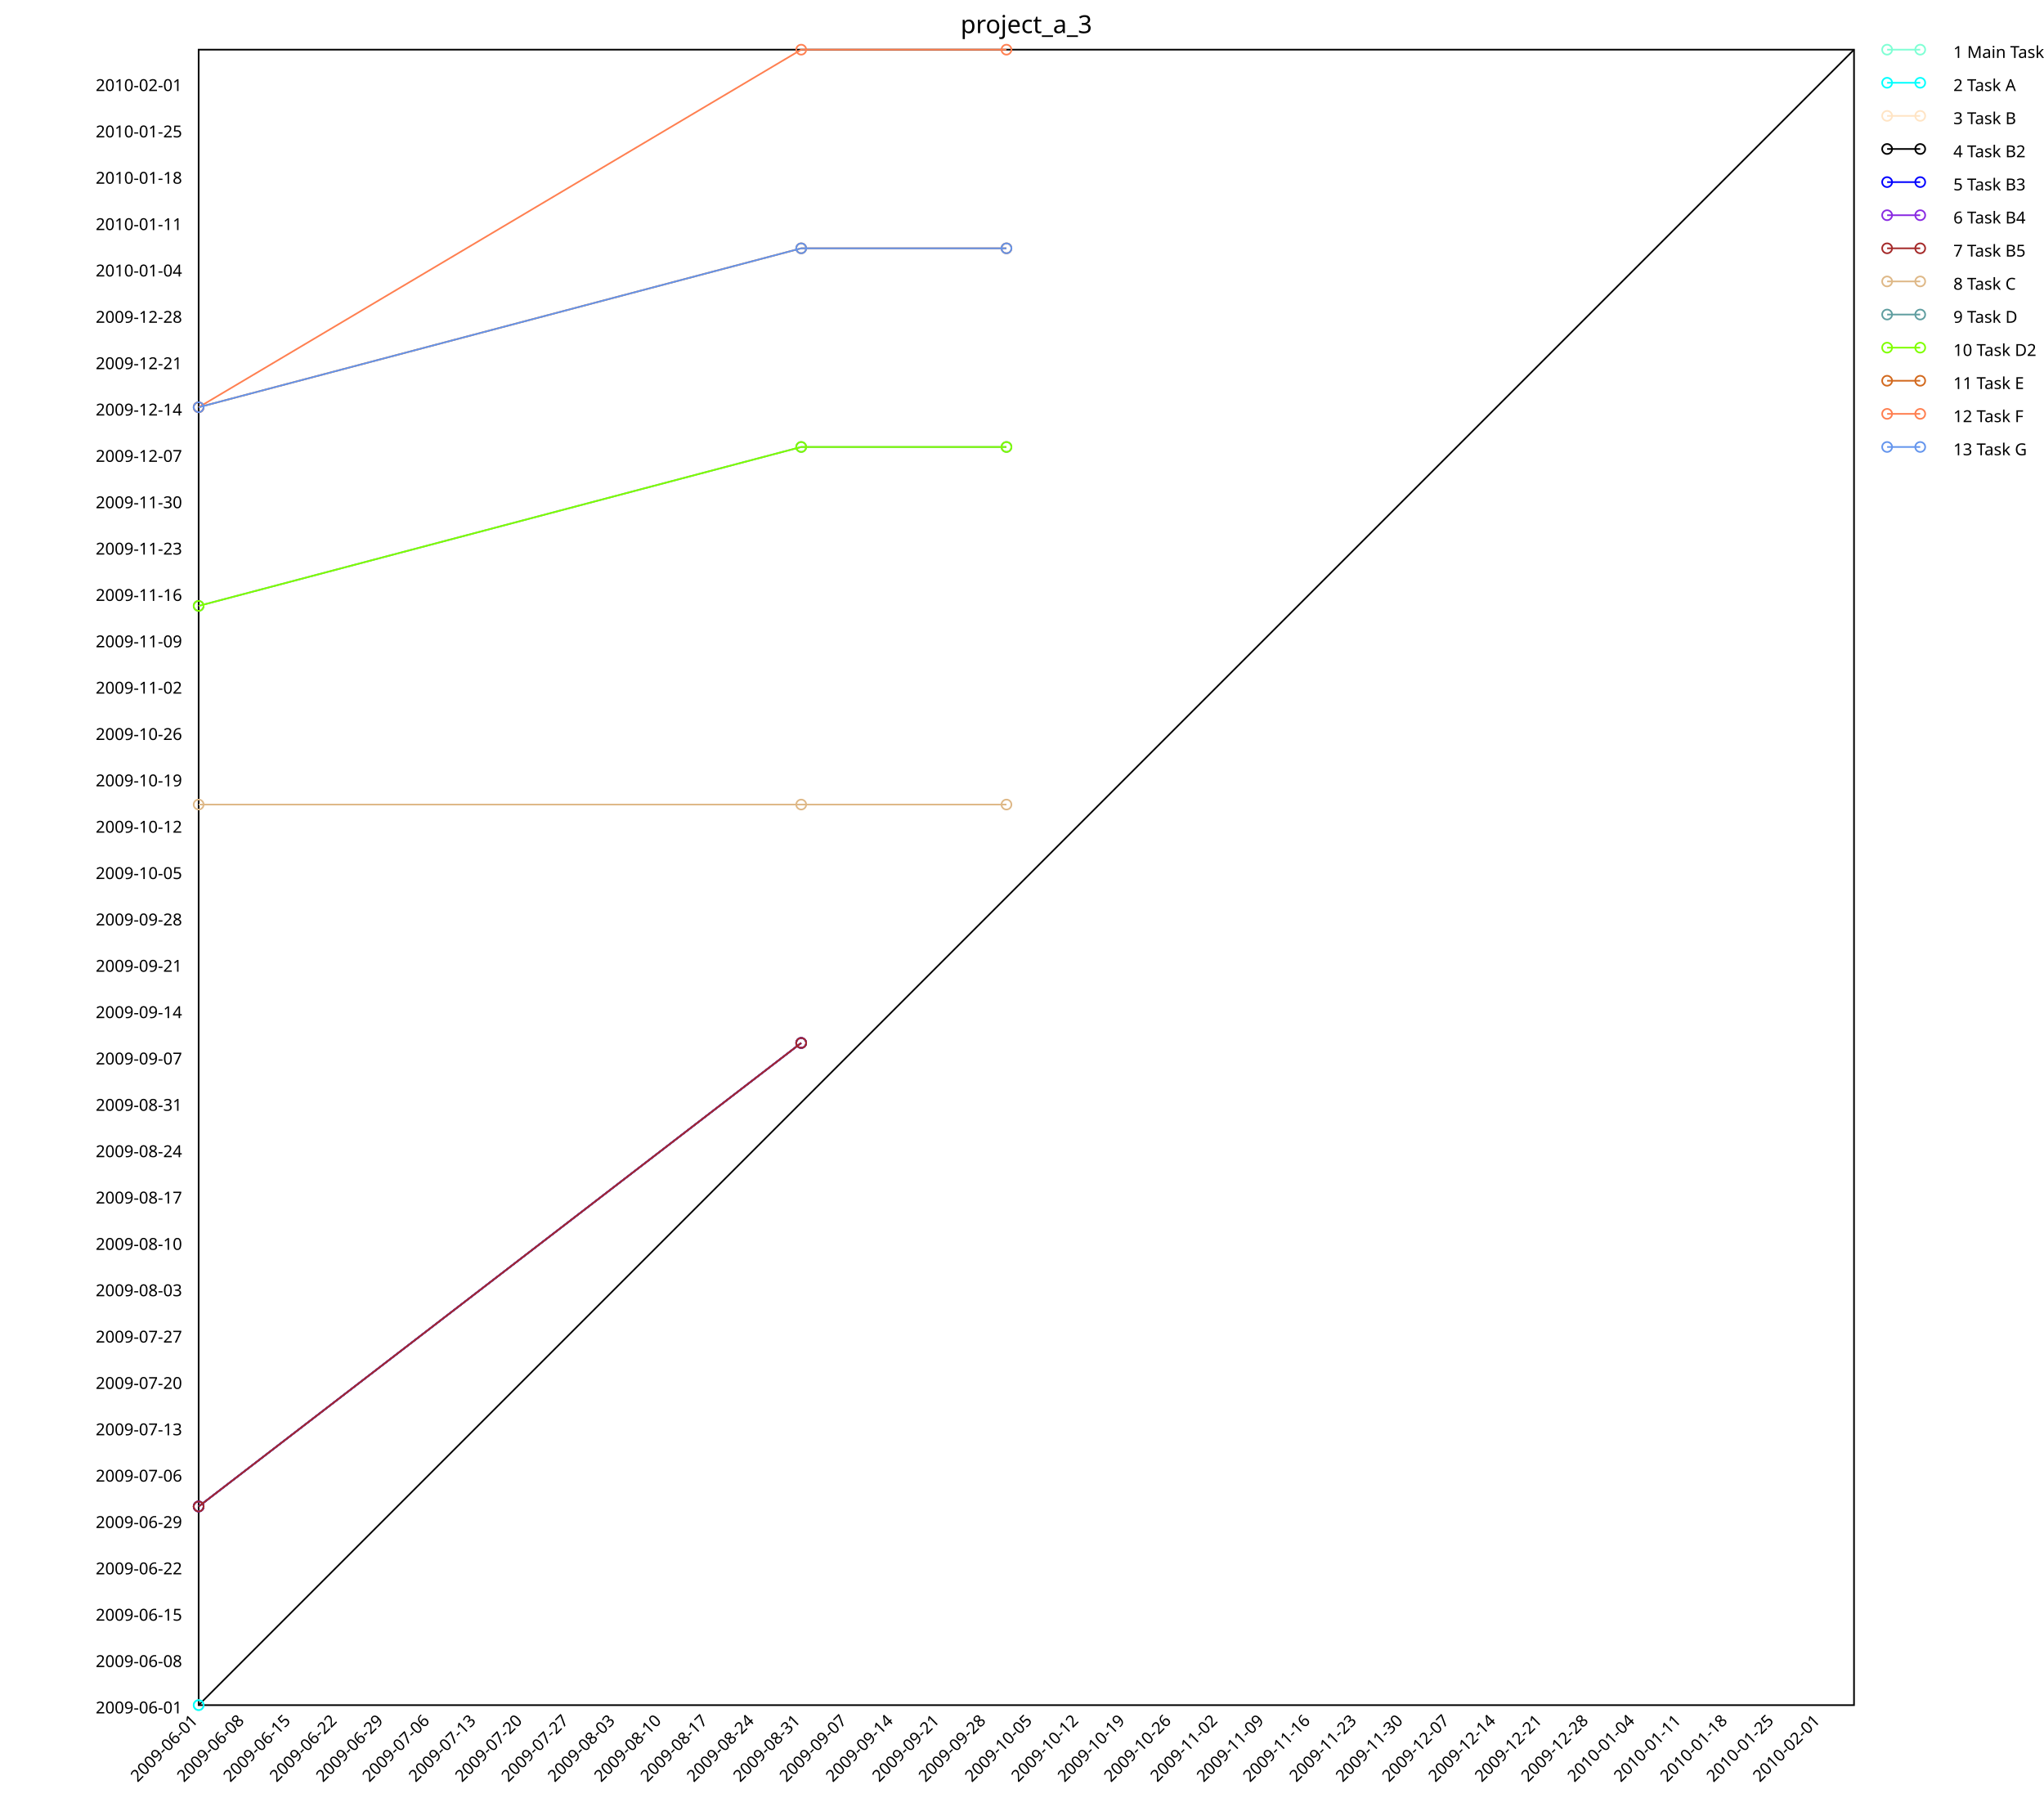
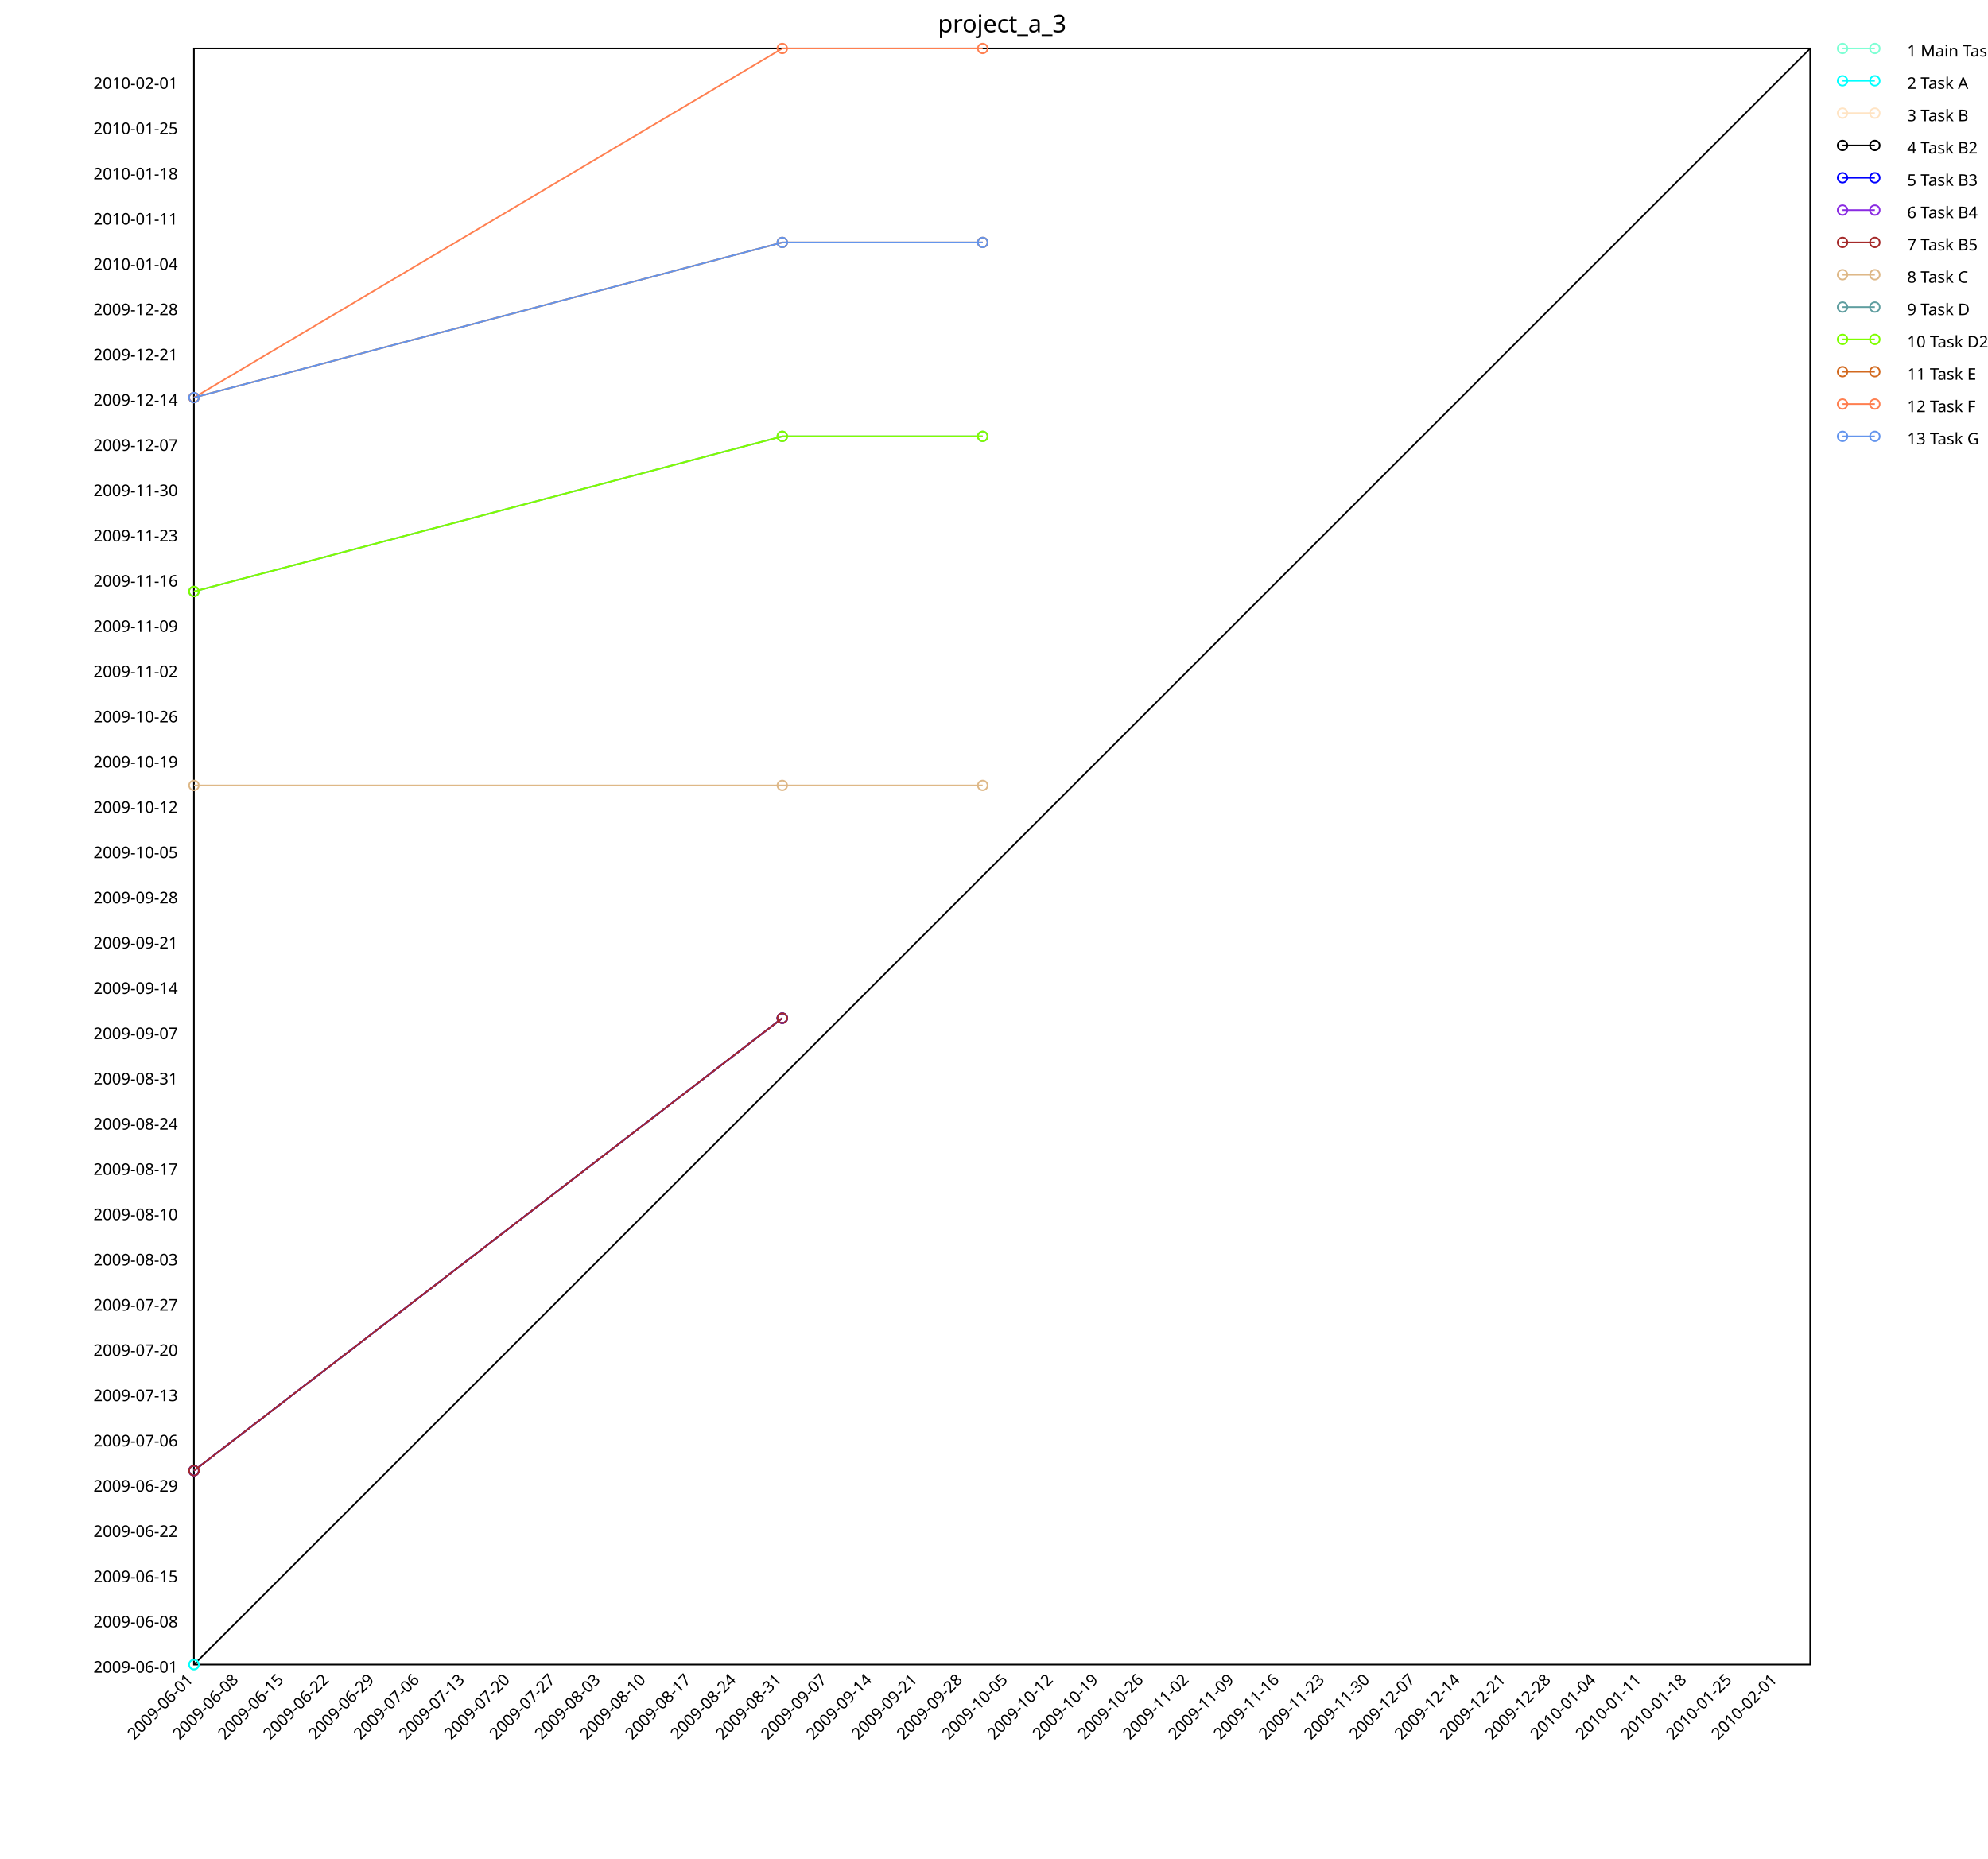
- <svg xmlns="http://www.w3.org/2000/svg" width="100%" height="100%" version="1.1">
+ <svg xmlns="http://www.w3.org/2000/svg" width="1230" height="1150" version="1.1">
  <text x="620" y="20" fill="black" text-anchor="middle" font-family="Courrier" font-size="15">project_a_3</text>
  <rect width="1000" x="120" y="30" fill="none" height="1000" stroke="black" stroke-width="1" />
  <line stroke="black" y1="1030" stroke-width="1" y2="30" x1="120" x2="1120" />
  <line stroke="aquamarine" id="legendline.mainTask" r="3" y1="30" stroke-width="1" y2="30" x1="1140" x2="1160" />
  <circle fill="none" cx="1140" cy="30" stroke="aquamarine" r="3" stroke-width="1" />
  <circle fill="none" cx="1160" cy="30" stroke="aquamarine" r="3" stroke-width="1" />
  <text x="1180" y="35" fill="black" id="legendtext.mainTask" font-family="Courrier" font-size="10">1 Main Task</text>
  <circle fill="none" cx="120" cy="1030" stroke="aquamarine" r="3" stroke-width="1" />
  <polyline fill="none" points=" 120,1030 " stroke="aquamarine" id="polyline.mainTask" stroke-width="1" />
  <line stroke="aqua" id="legendline.mainTask.mainTask.a" r="3" y1="50" stroke-width="1" y2="50" x1="1140" x2="1160" />
  <circle fill="none" cx="1140" cy="50" stroke="aqua" r="3" stroke-width="1" />
  <circle fill="none" cx="1160" cy="50" stroke="aqua" r="3" stroke-width="1" />
  <text x="1180" y="55" fill="black" id="legendtext.mainTask.mainTask.a" font-family="Courrier" font-size="10">2 Task A</text>
  <circle fill="none" cx="120" cy="1030" stroke="aqua" r="3" stroke-width="1" />
  <polyline fill="none" points=" 120,1030 " stroke="aqua" id="polyline.mainTask.mainTask.a" stroke-width="1" />
  <line stroke="bisque" id="legendline.mainTask.mainTask.b" r="3" y1="70" stroke-width="1" y2="70" x1="1140" x2="1160" />
  <circle fill="none" cx="1140" cy="70" stroke="bisque" r="3" stroke-width="1" />
  <circle fill="none" cx="1160" cy="70" stroke="bisque" r="3" stroke-width="1" />
  <text x="1180" y="75" fill="black" id="legendtext.mainTask.mainTask.b" font-family="Courrier" font-size="10">3 Task B</text>
  <circle fill="none" cx="120" cy="910" stroke="bisque" r="3" stroke-width="1" />
  <circle fill="none" cx="484" cy="630" stroke="bisque" r="3" stroke-width="1" />
  <polyline fill="none" points=" 120,910  484,630 " stroke="bisque" id="polyline.mainTask.mainTask.b" stroke-width="1" />
  <line stroke="black" id="legendline.mainTask.mainTask.b2" r="3" y1="90" stroke-width="1" y2="90" x1="1140" x2="1160" />
  <circle fill="none" cx="1140" cy="90" stroke="black" r="3" stroke-width="1" />
  <circle fill="none" cx="1160" cy="90" stroke="black" r="3" stroke-width="1" />
  <text x="1180" y="95" fill="black" id="legendtext.mainTask.mainTask.b2" font-family="Courrier" font-size="10">4 Task B2</text>
  <circle fill="none" cx="120" cy="910" stroke="black" r="3" stroke-width="1" />
  <circle fill="none" cx="484" cy="630" stroke="black" r="3" stroke-width="1" />
  <polyline fill="none" points=" 120,910  484,630 " stroke="black" id="polyline.mainTask.mainTask.b2" stroke-width="1" />
  <line stroke="blue" id="legendline.mainTask.mainTask.b3" r="3" y1="110" stroke-width="1" y2="110" x1="1140" x2="1160" />
  <circle fill="none" cx="1140" cy="110" stroke="blue" r="3" stroke-width="1" />
  <circle fill="none" cx="1160" cy="110" stroke="blue" r="3" stroke-width="1" />
  <text x="1180" y="115" fill="black" id="legendtext.mainTask.mainTask.b3" font-family="Courrier" font-size="10">5 Task B3</text>
  <circle fill="none" cx="120" cy="910" stroke="blue" r="3" stroke-width="1" />
  <circle fill="none" cx="484" cy="630" stroke="blue" r="3" stroke-width="1" />
  <polyline fill="none" points=" 120,910  484,630 " stroke="blue" id="polyline.mainTask.mainTask.b3" stroke-width="1" />
  <line stroke="blueviolet" id="legendline.mainTask.mainTask.b4" r="3" y1="130" stroke-width="1" y2="130" x1="1140" x2="1160" />
  <circle fill="none" cx="1140" cy="130" stroke="blueviolet" r="3" stroke-width="1" />
  <circle fill="none" cx="1160" cy="130" stroke="blueviolet" r="3" stroke-width="1" />
  <text x="1180" y="135" fill="black" id="legendtext.mainTask.mainTask.b4" font-family="Courrier" font-size="10">6 Task B4</text>
  <circle fill="none" cx="120" cy="910" stroke="blueviolet" r="3" stroke-width="1" />
  <circle fill="none" cx="484" cy="630" stroke="blueviolet" r="3" stroke-width="1" />
  <polyline fill="none" points=" 120,910  484,630 " stroke="blueviolet" id="polyline.mainTask.mainTask.b4" stroke-width="1" />
  <line stroke="brown" id="legendline.mainTask.mainTask.b5" r="3" y1="150" stroke-width="1" y2="150" x1="1140" x2="1160" />
  <circle fill="none" cx="1140" cy="150" stroke="brown" r="3" stroke-width="1" />
  <circle fill="none" cx="1160" cy="150" stroke="brown" r="3" stroke-width="1" />
  <text x="1180" y="155" fill="black" id="legendtext.mainTask.mainTask.b5" font-family="Courrier" font-size="10">7 Task B5</text>
  <circle fill="none" cx="120" cy="910" stroke="brown" r="3" stroke-width="1" />
  <circle fill="none" cx="484" cy="630" stroke="brown" r="3" stroke-width="1" />
  <polyline fill="none" points=" 120,910  484,630 " stroke="brown" id="polyline.mainTask.mainTask.b5" stroke-width="1" />
  <line stroke="burlywood" id="legendline.mainTask.mainTask.c" r="3" y1="170" stroke-width="1" y2="170" x1="1140" x2="1160" />
  <circle fill="none" cx="1140" cy="170" stroke="burlywood" r="3" stroke-width="1" />
  <circle fill="none" cx="1160" cy="170" stroke="burlywood" r="3" stroke-width="1" />
  <text x="1180" y="175" fill="black" id="legendtext.mainTask.mainTask.c" font-family="Courrier" font-size="10">8 Task C</text>
  <circle fill="none" cx="120" cy="486" stroke="burlywood" r="3" stroke-width="1" />
  <circle fill="none" cx="484" cy="486" stroke="burlywood" r="3" stroke-width="1" />
  <circle fill="none" cx="608" cy="486" stroke="burlywood" r="3" stroke-width="1" />
  <polyline fill="none" points=" 120,486  484,486  608,486 " stroke="burlywood" id="polyline.mainTask.mainTask.c" stroke-width="1" />
  <line stroke="cadetblue" id="legendline.mainTask.mainTask.d" r="3" y1="190" stroke-width="1" y2="190" x1="1140" x2="1160" />
  <circle fill="none" cx="1140" cy="190" stroke="cadetblue" r="3" stroke-width="1" />
  <circle fill="none" cx="1160" cy="190" stroke="cadetblue" r="3" stroke-width="1" />
  <text x="1180" y="195" fill="black" id="legendtext.mainTask.mainTask.d" font-family="Courrier" font-size="10">9 Task D</text>
  <circle fill="none" cx="120" cy="366" stroke="cadetblue" r="3" stroke-width="1" />
  <circle fill="none" cx="484" cy="270" stroke="cadetblue" r="3" stroke-width="1" />
  <circle fill="none" cx="608" cy="270" stroke="cadetblue" r="3" stroke-width="1" />
  <polyline fill="none" points=" 120,366  484,270  608,270 " stroke="cadetblue" id="polyline.mainTask.mainTask.d" stroke-width="1" />
  <line stroke="chartreuse" id="legendline.mainTask.mainTask.d2" r="3" y1="210" stroke-width="1" y2="210" x1="1140" x2="1160" />
  <circle fill="none" cx="1140" cy="210" stroke="chartreuse" r="3" stroke-width="1" />
  <circle fill="none" cx="1160" cy="210" stroke="chartreuse" r="3" stroke-width="1" />
  <text x="1180" y="215" fill="black" id="legendtext.mainTask.mainTask.d2" font-family="Courrier" font-size="10">10 Task D2</text>
  <circle fill="none" cx="120" cy="366" stroke="chartreuse" r="3" stroke-width="1" />
  <circle fill="none" cx="484" cy="270" stroke="chartreuse" r="3" stroke-width="1" />
  <circle fill="none" cx="608" cy="270" stroke="chartreuse" r="3" stroke-width="1" />
  <polyline fill="none" points=" 120,366  484,270  608,270 " stroke="chartreuse" id="polyline.mainTask.mainTask.d2" stroke-width="1" />
  <line stroke="chocolate" id="legendline.mainTask.mainTask.e" r="3" y1="230" stroke-width="1" y2="230" x1="1140" x2="1160" />
  <circle fill="none" cx="1140" cy="230" stroke="chocolate" r="3" stroke-width="1" />
  <circle fill="none" cx="1160" cy="230" stroke="chocolate" r="3" stroke-width="1" />
  <text x="1180" y="235" fill="black" id="legendtext.mainTask.mainTask.e" font-family="Courrier" font-size="10">11 Task E</text>
  <circle fill="none" cx="120" cy="246" stroke="chocolate" r="3" stroke-width="1" />
  <circle fill="none" cx="484" cy="150" stroke="chocolate" r="3" stroke-width="1" />
  <circle fill="none" cx="608" cy="150" stroke="chocolate" r="3" stroke-width="1" />
  <polyline fill="none" points=" 120,246  484,150  608,150 " stroke="chocolate" id="polyline.mainTask.mainTask.e" stroke-width="1" />
  <line stroke="coral" id="legendline.mainTask.mainTask.f" r="3" y1="250" stroke-width="1" y2="250" x1="1140" x2="1160" />
  <circle fill="none" cx="1140" cy="250" stroke="coral" r="3" stroke-width="1" />
  <circle fill="none" cx="1160" cy="250" stroke="coral" r="3" stroke-width="1" />
  <text x="1180" y="255" fill="black" id="legendtext.mainTask.mainTask.f" font-family="Courrier" font-size="10">12 Task F</text>
  <circle fill="none" cx="120" cy="246" stroke="coral" r="3" stroke-width="1" />
  <circle fill="none" cx="484" cy="30" stroke="coral" r="3" stroke-width="1" />
  <circle fill="none" cx="608" cy="30" stroke="coral" r="3" stroke-width="1" />
  <polyline fill="none" points=" 120,246  484,30  608,30 " stroke="coral" id="polyline.mainTask.mainTask.f" stroke-width="1" />
  <line stroke="cornflowerblue" id="legendline.mainTask.mainTask.g" r="3" y1="270" stroke-width="1" y2="270" x1="1140" x2="1160" />
  <circle fill="none" cx="1140" cy="270" stroke="cornflowerblue" r="3" stroke-width="1" />
  <circle fill="none" cx="1160" cy="270" stroke="cornflowerblue" r="3" stroke-width="1" />
  <text x="1180" y="275" fill="black" id="legendtext.mainTask.mainTask.g" font-family="Courrier" font-size="10">13 Task G</text>
  <circle fill="none" cx="120" cy="246" stroke="cornflowerblue" r="3" stroke-width="1" />
  <circle fill="none" cx="484" cy="150" stroke="cornflowerblue" r="3" stroke-width="1" />
  <circle fill="none" cx="608" cy="150" stroke="cornflowerblue" r="3" stroke-width="1" />
  <polyline fill="none" points=" 120,246  484,150  608,150 " stroke="cornflowerblue" id="polyline.mainTask.mainTask.g" stroke-width="1" />
  <text x="120" y="1040" fill="black" transform="rotate(-45 120 1040)" rotate="45" text-anchor="end" font-family="Courrier" font-size="10">2009-06-01</text>
  <text x="110" y="1035" fill="black" text-anchor="end" font-family="Courrier" font-size="10">2009-06-01</text>
  <text x="148" y="1040" fill="black" transform="rotate(-45 148 1040)" rotate="45" text-anchor="end" font-family="Courrier" font-size="10">2009-06-08</text>
  <text x="110" y="1007" fill="black" text-anchor="end" font-family="Courrier" font-size="10">2009-06-08</text>
  <text x="176" y="1040" fill="black" transform="rotate(-45 176 1040)" rotate="45" text-anchor="end" font-family="Courrier" font-size="10">2009-06-15</text>
  <text x="110" y="979" fill="black" text-anchor="end" font-family="Courrier" font-size="10">2009-06-15</text>
  <text x="204" y="1040" fill="black" transform="rotate(-45 204 1040)" rotate="45" text-anchor="end" font-family="Courrier" font-size="10">2009-06-22</text>
  <text x="110" y="951" fill="black" text-anchor="end" font-family="Courrier" font-size="10">2009-06-22</text>
  <text x="232" y="1040" fill="black" transform="rotate(-45 232 1040)" rotate="45" text-anchor="end" font-family="Courrier" font-size="10">2009-06-29</text>
  <text x="110" y="923" fill="black" text-anchor="end" font-family="Courrier" font-size="10">2009-06-29</text>
  <text x="260" y="1040" fill="black" transform="rotate(-45 260 1040)" rotate="45" text-anchor="end" font-family="Courrier" font-size="10">2009-07-06</text>
  <text x="110" y="895" fill="black" text-anchor="end" font-family="Courrier" font-size="10">2009-07-06</text>
  <text x="288" y="1040" fill="black" transform="rotate(-45 288 1040)" rotate="45" text-anchor="end" font-family="Courrier" font-size="10">2009-07-13</text>
  <text x="110" y="867" fill="black" text-anchor="end" font-family="Courrier" font-size="10">2009-07-13</text>
  <text x="316" y="1040" fill="black" transform="rotate(-45 316 1040)" rotate="45" text-anchor="end" font-family="Courrier" font-size="10">2009-07-20</text>
  <text x="110" y="839" fill="black" text-anchor="end" font-family="Courrier" font-size="10">2009-07-20</text>
  <text x="344" y="1040" fill="black" transform="rotate(-45 344 1040)" rotate="45" text-anchor="end" font-family="Courrier" font-size="10">2009-07-27</text>
  <text x="110" y="811" fill="black" text-anchor="end" font-family="Courrier" font-size="10">2009-07-27</text>
  <text x="372" y="1040" fill="black" transform="rotate(-45 372 1040)" rotate="45" text-anchor="end" font-family="Courrier" font-size="10">2009-08-03</text>
  <text x="110" y="783" fill="black" text-anchor="end" font-family="Courrier" font-size="10">2009-08-03</text>
  <text x="400" y="1040" fill="black" transform="rotate(-45 400 1040)" rotate="45" text-anchor="end" font-family="Courrier" font-size="10">2009-08-10</text>
  <text x="110" y="755" fill="black" text-anchor="end" font-family="Courrier" font-size="10">2009-08-10</text>
  <text x="428" y="1040" fill="black" transform="rotate(-45 428 1040)" rotate="45" text-anchor="end" font-family="Courrier" font-size="10">2009-08-17</text>
  <text x="110" y="727" fill="black" text-anchor="end" font-family="Courrier" font-size="10">2009-08-17</text>
  <text x="456" y="1040" fill="black" transform="rotate(-45 456 1040)" rotate="45" text-anchor="end" font-family="Courrier" font-size="10">2009-08-24</text>
  <text x="110" y="699" fill="black" text-anchor="end" font-family="Courrier" font-size="10">2009-08-24</text>
  <text x="484" y="1040" fill="black" transform="rotate(-45 484 1040)" rotate="45" text-anchor="end" font-family="Courrier" font-size="10">2009-08-31</text>
  <text x="110" y="671" fill="black" text-anchor="end" font-family="Courrier" font-size="10">2009-08-31</text>
  <text x="512" y="1040" fill="black" transform="rotate(-45 512 1040)" rotate="45" text-anchor="end" font-family="Courrier" font-size="10">2009-09-07</text>
  <text x="110" y="643" fill="black" text-anchor="end" font-family="Courrier" font-size="10">2009-09-07</text>
  <text x="540" y="1040" fill="black" transform="rotate(-45 540 1040)" rotate="45" text-anchor="end" font-family="Courrier" font-size="10">2009-09-14</text>
  <text x="110" y="615" fill="black" text-anchor="end" font-family="Courrier" font-size="10">2009-09-14</text>
  <text x="568" y="1040" fill="black" transform="rotate(-45 568 1040)" rotate="45" text-anchor="end" font-family="Courrier" font-size="10">2009-09-21</text>
  <text x="110" y="587" fill="black" text-anchor="end" font-family="Courrier" font-size="10">2009-09-21</text>
  <text x="596" y="1040" fill="black" transform="rotate(-45 596 1040)" rotate="45" text-anchor="end" font-family="Courrier" font-size="10">2009-09-28</text>
  <text x="110" y="559" fill="black" text-anchor="end" font-family="Courrier" font-size="10">2009-09-28</text>
  <text x="624" y="1040" fill="black" transform="rotate(-45 624 1040)" rotate="45" text-anchor="end" font-family="Courrier" font-size="10">2009-10-05</text>
  <text x="110" y="531" fill="black" text-anchor="end" font-family="Courrier" font-size="10">2009-10-05</text>
  <text x="652" y="1040" fill="black" transform="rotate(-45 652 1040)" rotate="45" text-anchor="end" font-family="Courrier" font-size="10">2009-10-12</text>
  <text x="110" y="503" fill="black" text-anchor="end" font-family="Courrier" font-size="10">2009-10-12</text>
  <text x="680" y="1040" fill="black" transform="rotate(-45 680 1040)" rotate="45" text-anchor="end" font-family="Courrier" font-size="10">2009-10-19</text>
  <text x="110" y="475" fill="black" text-anchor="end" font-family="Courrier" font-size="10">2009-10-19</text>
  <text x="708" y="1040" fill="black" transform="rotate(-45 708 1040)" rotate="45" text-anchor="end" font-family="Courrier" font-size="10">2009-10-26</text>
  <text x="110" y="447" fill="black" text-anchor="end" font-family="Courrier" font-size="10">2009-10-26</text>
  <text x="736" y="1040" fill="black" transform="rotate(-45 736 1040)" rotate="45" text-anchor="end" font-family="Courrier" font-size="10">2009-11-02</text>
  <text x="110" y="419" fill="black" text-anchor="end" font-family="Courrier" font-size="10">2009-11-02</text>
  <text x="764" y="1040" fill="black" transform="rotate(-45 764 1040)" rotate="45" text-anchor="end" font-family="Courrier" font-size="10">2009-11-09</text>
  <text x="110" y="391" fill="black" text-anchor="end" font-family="Courrier" font-size="10">2009-11-09</text>
  <text x="792" y="1040" fill="black" transform="rotate(-45 792 1040)" rotate="45" text-anchor="end" font-family="Courrier" font-size="10">2009-11-16</text>
  <text x="110" y="363" fill="black" text-anchor="end" font-family="Courrier" font-size="10">2009-11-16</text>
  <text x="820" y="1040" fill="black" transform="rotate(-45 820 1040)" rotate="45" text-anchor="end" font-family="Courrier" font-size="10">2009-11-23</text>
  <text x="110" y="335" fill="black" text-anchor="end" font-family="Courrier" font-size="10">2009-11-23</text>
  <text x="848" y="1040" fill="black" transform="rotate(-45 848 1040)" rotate="45" text-anchor="end" font-family="Courrier" font-size="10">2009-11-30</text>
  <text x="110" y="307" fill="black" text-anchor="end" font-family="Courrier" font-size="10">2009-11-30</text>
  <text x="876" y="1040" fill="black" transform="rotate(-45 876 1040)" rotate="45" text-anchor="end" font-family="Courrier" font-size="10">2009-12-07</text>
  <text x="110" y="279" fill="black" text-anchor="end" font-family="Courrier" font-size="10">2009-12-07</text>
  <text x="904" y="1040" fill="black" transform="rotate(-45 904 1040)" rotate="45" text-anchor="end" font-family="Courrier" font-size="10">2009-12-14</text>
  <text x="110" y="251" fill="black" text-anchor="end" font-family="Courrier" font-size="10">2009-12-14</text>
  <text x="932" y="1040" fill="black" transform="rotate(-45 932 1040)" rotate="45" text-anchor="end" font-family="Courrier" font-size="10">2009-12-21</text>
  <text x="110" y="223" fill="black" text-anchor="end" font-family="Courrier" font-size="10">2009-12-21</text>
  <text x="960" y="1040" fill="black" transform="rotate(-45 960 1040)" rotate="45" text-anchor="end" font-family="Courrier" font-size="10">2009-12-28</text>
  <text x="110" y="195" fill="black" text-anchor="end" font-family="Courrier" font-size="10">2009-12-28</text>
  <text x="988" y="1040" fill="black" transform="rotate(-45 988 1040)" rotate="45" text-anchor="end" font-family="Courrier" font-size="10">2010-01-04</text>
  <text x="110" y="167" fill="black" text-anchor="end" font-family="Courrier" font-size="10">2010-01-04</text>
  <text x="1016" y="1040" fill="black" transform="rotate(-45 1016 1040)" rotate="45" text-anchor="end" font-family="Courrier" font-size="10">2010-01-11</text>
  <text x="110" y="139" fill="black" text-anchor="end" font-family="Courrier" font-size="10">2010-01-11</text>
  <text x="1044" y="1040" fill="black" transform="rotate(-45 1044 1040)" rotate="45" text-anchor="end" font-family="Courrier" font-size="10">2010-01-18</text>
  <text x="110" y="111" fill="black" text-anchor="end" font-family="Courrier" font-size="10">2010-01-18</text>
  <text x="1072" y="1040" fill="black" transform="rotate(-45 1072 1040)" rotate="45" text-anchor="end" font-family="Courrier" font-size="10">2010-01-25</text>
  <text x="110" y="83" fill="black" text-anchor="end" font-family="Courrier" font-size="10">2010-01-25</text>
  <text x="1100" y="1040" fill="black" transform="rotate(-45 1100 1040)" rotate="45" text-anchor="end" font-family="Courrier" font-size="10">2010-02-01</text>
  <text x="110" y="55" fill="black" text-anchor="end" font-family="Courrier" font-size="10">2010-02-01</text>
</svg>
